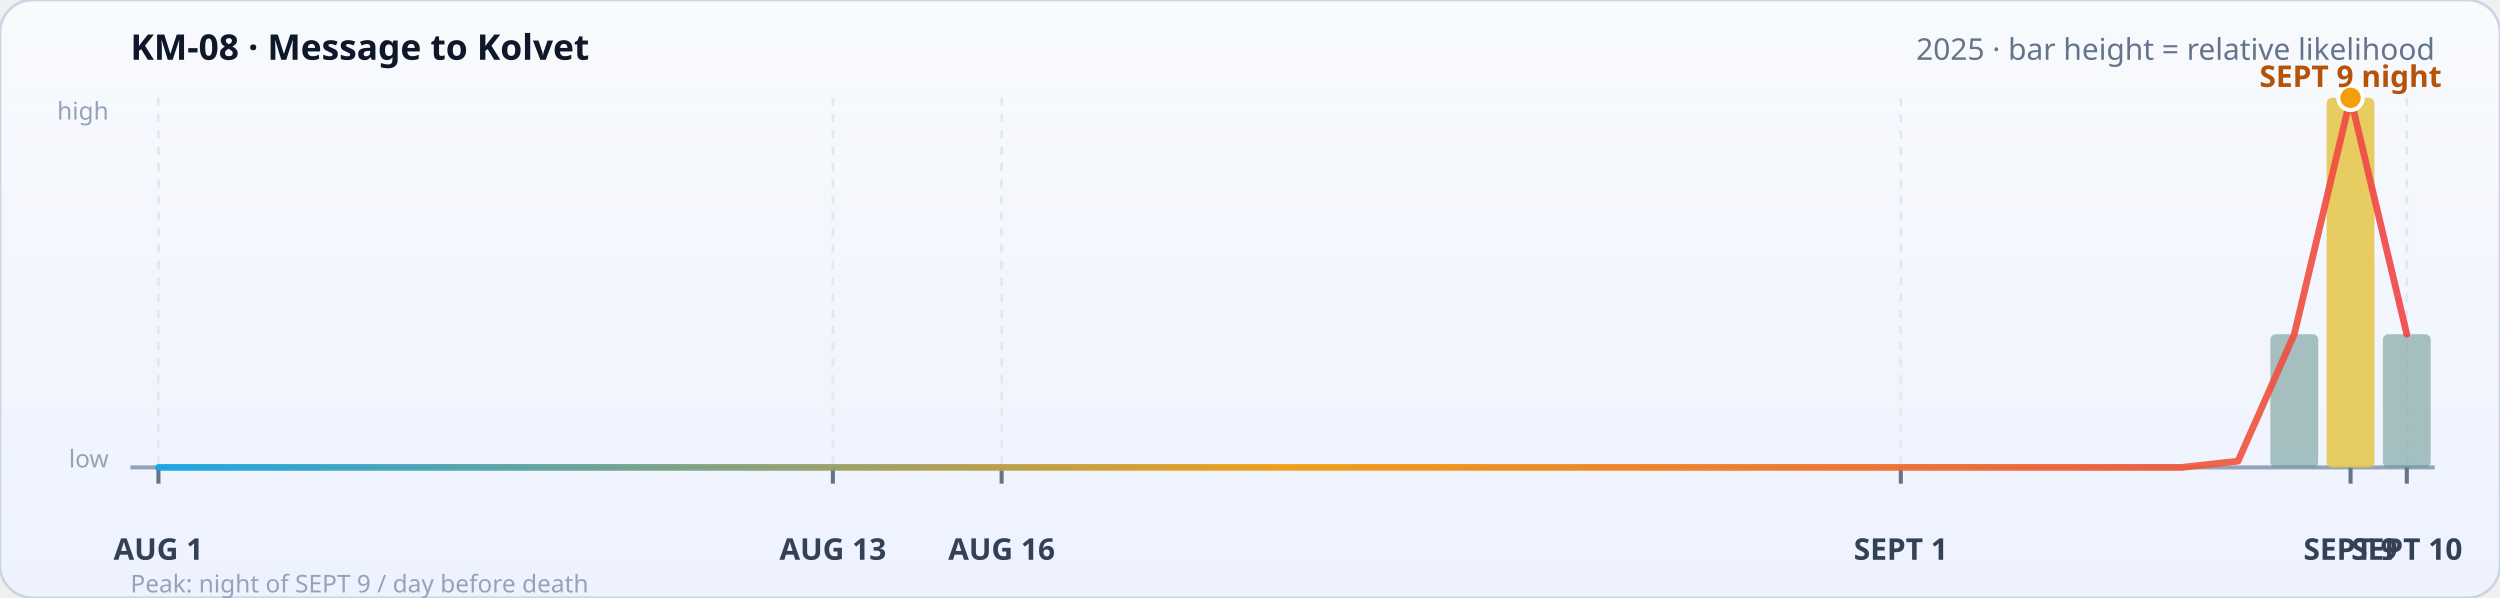
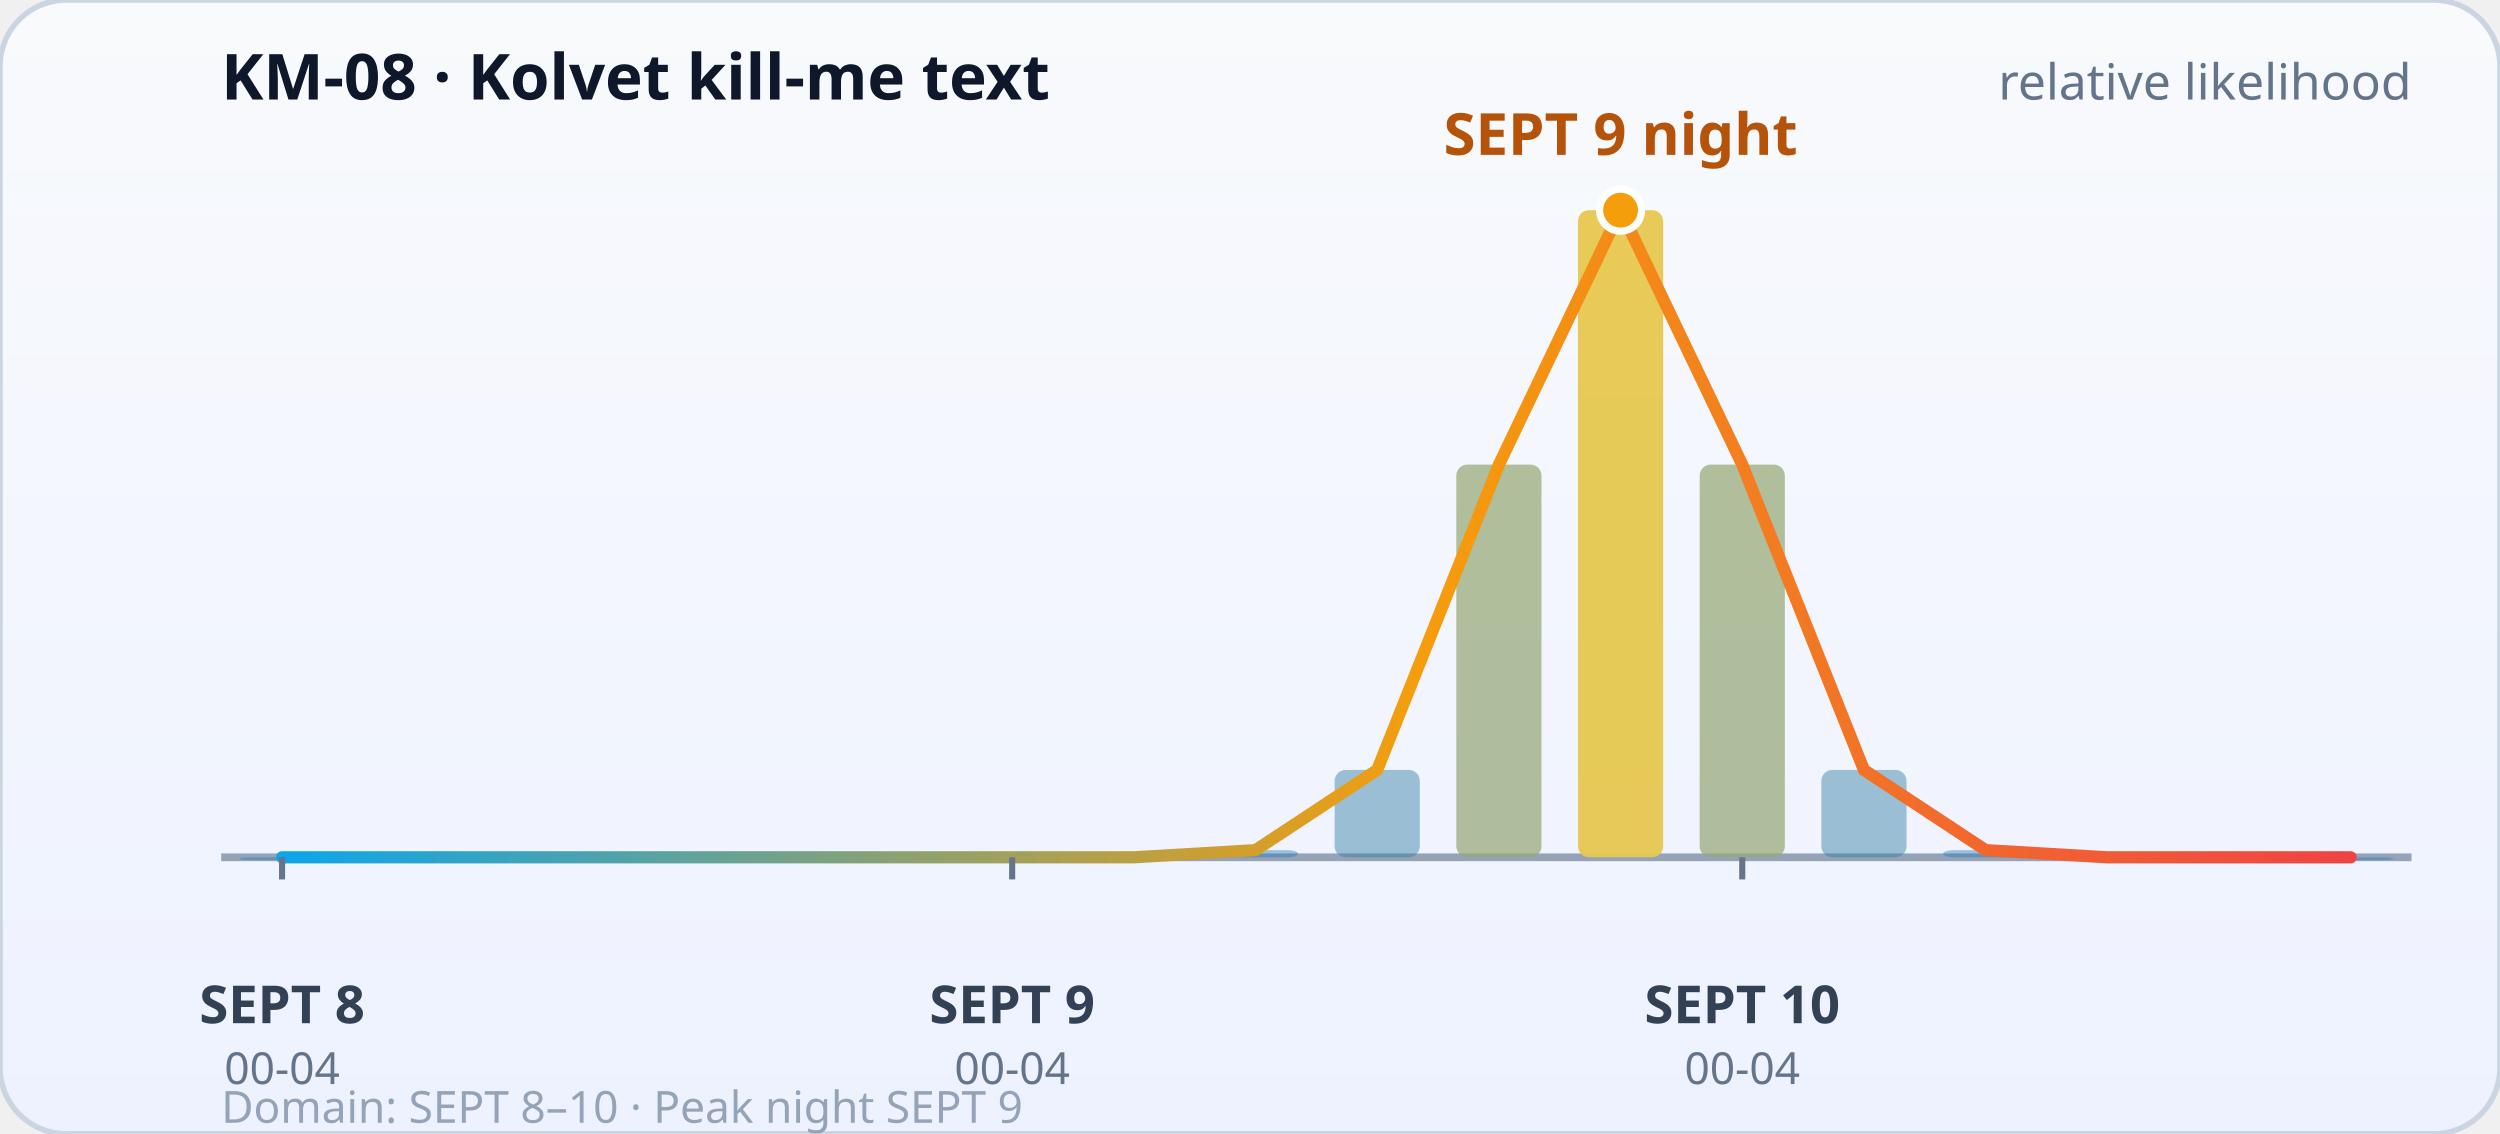
- <svg xmlns="http://www.w3.org/2000/svg" viewBox="0 0 920 220" width="100%" role="img" aria-label="KM-08 · Message to Kolvet likelihood timeline">
+ <svg xmlns="http://www.w3.org/2000/svg" viewBox="0 0 452 205" width="452" height="205" role="img" aria-label="KM-08 · Kolvet kill-me text">
  <defs>
-     <linearGradient id="bg08" x1="0" y1="0" x2="0" y2="1">
+     <linearGradient id="bgKM08Kolvet" x1="0" y1="0" x2="0" y2="1">
      <stop offset="0%" stop-color="#f8fafc" />
      <stop offset="100%" stop-color="#eef2ff" />
    </linearGradient>
-     <linearGradient id="curve08" x1="0" y1="0" x2="1" y2="0">
+     <linearGradient id="cvKM08Kolvet" x1="0" y1="0" x2="1" y2="0">
      <stop offset="0%" stop-color="#0ea5e9" />
-       <stop offset="50%" stop-color="#f59e0b" />
+       <stop offset="55%" stop-color="#f59e0b" />
      <stop offset="100%" stop-color="#ef4444" />
    </linearGradient>
  </defs>
-   <rect width="920" height="220" rx="12" fill="url(#bg08)" stroke="#cbd5e1" stroke-width="1" />
-   <text x="48" y="22" font-family="system-ui,Segoe UI,sans-serif" font-size="13" font-weight="700" fill="#0f172a">KM-08 · Message to Kolvet</text>
-   <text x="896" y="22" text-anchor="end" font-family="system-ui,Segoe UI,sans-serif" font-size="11" fill="#64748b">2025 · bar height = relative likelihood</text>
-   <line x1="48" y1="172" x2="896" y2="172" stroke="#94a3b8" stroke-width="1.5" />
-   <text x="40" y="44" text-anchor="end" font-family="system-ui,Segoe UI,sans-serif" font-size="9" fill="#94a3b8">high</text>
-   <text x="40" y="172" text-anchor="end" font-family="system-ui,Segoe UI,sans-serif" font-size="9" fill="#94a3b8">low</text>
-   <line x1="58.3" y1="172" x2="58.3" y2="178" stroke="#64748b" stroke-width="1.5" />
-   <text x="58.3" y="206" text-anchor="middle" font-family="system-ui,Segoe UI,sans-serif" font-size="11" font-weight="600" fill="#334155">AUG 1</text>
-   <line x1="58.3" y1="36" x2="58.3" y2="172" stroke="#e2e8f0" stroke-width="1" stroke-dasharray="3 3" />
-   <line x1="306.5" y1="172" x2="306.5" y2="178" stroke="#64748b" stroke-width="1.5" />
-   <text x="306.5" y="206" text-anchor="middle" font-family="system-ui,Segoe UI,sans-serif" font-size="11" font-weight="600" fill="#334155">AUG 13</text>
-   <line x1="306.5" y1="36" x2="306.5" y2="172" stroke="#e2e8f0" stroke-width="1" stroke-dasharray="3 3" />
-   <line x1="368.6" y1="172" x2="368.6" y2="178" stroke="#64748b" stroke-width="1.5" />
-   <text x="368.6" y="206" text-anchor="middle" font-family="system-ui,Segoe UI,sans-serif" font-size="11" font-weight="600" fill="#334155">AUG 16</text>
-   <line x1="368.6" y1="36" x2="368.6" y2="172" stroke="#e2e8f0" stroke-width="1" stroke-dasharray="3 3" />
-   <line x1="699.5" y1="172" x2="699.5" y2="178" stroke="#64748b" stroke-width="1.5" />
-   <text x="699.5" y="206" text-anchor="middle" font-family="system-ui,Segoe UI,sans-serif" font-size="11" font-weight="600" fill="#334155">SEPT 1</text>
-   <line x1="699.5" y1="36" x2="699.5" y2="172" stroke="#e2e8f0" stroke-width="1" stroke-dasharray="3 3" />
-   <line x1="865.0" y1="172" x2="865.0" y2="178" stroke="#64748b" stroke-width="1.5" />
-   <text x="865.0" y="206" text-anchor="middle" font-family="system-ui,Segoe UI,sans-serif" font-size="11" font-weight="600" fill="#334155">SEPT 9</text>
-   <line x1="865.0" y1="36" x2="865.0" y2="172" stroke="#e2e8f0" stroke-width="1" stroke-dasharray="3 3" />
-   <line x1="885.7" y1="172" x2="885.7" y2="178" stroke="#64748b" stroke-width="1.5" />
-   <text x="885.7" y="206" text-anchor="middle" font-family="system-ui,Segoe UI,sans-serif" font-size="11" font-weight="600" fill="#334155">SEPT 10</text>
-   <line x1="885.7" y1="36" x2="885.7" y2="172" stroke="#e2e8f0" stroke-width="1" stroke-dasharray="3 3" />
-   <rect x="835.5" y="123.0" width="17.6" height="49.0" rx="2" fill="rgb(102,148,143)" fill-opacity="0.55" />
-   <rect x="856.2" y="36.0" width="17.6" height="136.0" rx="2" fill="rgb(230,200,80)" fill-opacity="0.90" />
-   <rect x="876.9" y="123.0" width="17.6" height="49.0" rx="2" fill="rgb(102,148,143)" fill-opacity="0.55" />
-   <path d="M 58.3,172.0 L 79.0,172.0 L 99.7,172.0 L 120.4,172.0 L 141.1,172.0 L 161.8,172.0 L 182.4,172.0 L 203.1,172.0 L 223.8,172.0 L 244.5,172.0 L 265.2,172.0 L 285.9,172.0 L 306.5,172.0 L 327.2,172.0 L 347.9,172.0 L 368.6,172.0 L 389.3,172.0 L 410.0,172.0 L 430.6,172.0 L 451.3,172.0 L 472.0,172.0 L 492.7,172.0 L 513.4,172.0 L 534.0,172.0 L 554.7,172.0 L 575.4,172.0 L 596.1,172.0 L 616.8,172.0 L 637.5,172.0 L 658.1,172.0 L 678.8,172.0 L 699.5,172.0 L 720.2,172.0 L 740.9,172.0 L 761.6,172.0 L 782.2,172.0 L 802.9,172.0 L 823.6,169.7 L 844.3,123.0 L 865.0,36.0 L 885.7,123.0" fill="none" stroke="url(#curve08)" stroke-width="2.5" stroke-linecap="round" stroke-linejoin="round" opacity="0.9" />
-   <circle cx="865.0" cy="36.0" r="4.5" fill="#f59e0b" stroke="#fff" stroke-width="1.5" />
-   <text x="865.0" y="32.0" text-anchor="middle" font-family="system-ui,Segoe UI,sans-serif" font-size="11" font-weight="700" fill="#b45309">SEPT 9 night</text>
-   <text x="48" y="218" font-family="system-ui,Segoe UI,sans-serif" font-size="9" fill="#94a3b8">Peak: night of SEPT 9 / day before death</text>
+   <rect width="452" height="205" rx="12" fill="url(#bgKM08Kolvet)" stroke="#cbd5e1" />
+   <text x="40" y="18" font-family="system-ui,Segoe UI,sans-serif" font-size="11.5" font-weight="700" fill="#0f172a">KM-08 · Kolvet kill-me text</text>
+   <text x="436" y="18" text-anchor="end" font-family="system-ui,Segoe UI,sans-serif" font-size="9" fill="#64748b">relative likelihood</text>
+   <line x1="40" y1="155" x2="436" y2="155" stroke="#94a3b8" stroke-width="1.4" />
+   <rect x="43.3" y="155.0" width="15.4" height="0.5" rx="2" fill="rgb(30,120,180)" fill-opacity="0.40" />
+   <rect x="65.3" y="155.0" width="15.4" height="0.5" rx="2" fill="rgb(30,120,180)" fill-opacity="0.40" />
+   <rect x="87.3" y="155.0" width="15.4" height="0.5" rx="2" fill="rgb(30,120,180)" fill-opacity="0.40" />
+   <rect x="109.3" y="155.0" width="15.4" height="0.5" rx="2" fill="rgb(30,120,179)" fill-opacity="0.40" />
+   <rect x="131.3" y="155.0" width="15.4" height="0.5" rx="2" fill="rgb(30,120,179)" fill-opacity="0.40" />
+   <rect x="153.3" y="155.0" width="15.4" height="0.5" rx="2" fill="rgb(30,120,179)" fill-opacity="0.40" />
+   <rect x="175.3" y="155.0" width="15.4" height="0.5" rx="2" fill="rgb(30,120,179)" fill-opacity="0.40" />
+   <rect x="197.3" y="155.0" width="15.4" height="0.5" rx="2" fill="rgb(30,120,179)" fill-opacity="0.40" />
+   <rect x="219.3" y="153.7" width="15.4" height="1.3" rx="2" fill="rgb(32,120,178)" fill-opacity="0.41" />
+   <rect x="241.3" y="139.2" width="15.4" height="15.8" rx="2" fill="rgb(57,130,166)" fill-opacity="0.47" />
+   <rect x="263.3" y="84.0" width="15.4" height="71.0" rx="2" fill="rgb(151,168,119)" fill-opacity="0.73" />
+   <rect x="285.3" y="38.0" width="15.4" height="117.0" rx="2" fill="rgb(230,200,80)" fill-opacity="0.95" />
+   <rect x="307.3" y="84.0" width="15.4" height="71.0" rx="2" fill="rgb(151,168,119)" fill-opacity="0.73" />
+   <rect x="329.3" y="139.2" width="15.4" height="15.8" rx="2" fill="rgb(57,130,166)" fill-opacity="0.47" />
+   <rect x="351.3" y="153.7" width="15.4" height="1.3" rx="2" fill="rgb(32,120,178)" fill-opacity="0.41" />
+   <rect x="373.3" y="155.0" width="15.4" height="0.5" rx="2" fill="rgb(30,120,179)" fill-opacity="0.40" />
+   <rect x="395.3" y="155.0" width="15.4" height="0.5" rx="2" fill="rgb(30,120,179)" fill-opacity="0.40" />
+   <rect x="417.3" y="155.0" width="15.4" height="0.5" rx="2" fill="rgb(30,120,179)" fill-opacity="0.40" />
+   <path d="M 51.0,155.0 L 73.0,155.0 L 95.0,155.0 L 117.0,155.0 L 139.0,155.0 L 161.0,155.0 L 183.0,155.0 L 205.0,155.0 L 227.0,153.7 L 249.0,139.2 L 271.0,84.0 L 293.0,38.0 L 315.0,84.0 L 337.0,139.2 L 359.0,153.7 L 381.0,155.0 L 403.0,155.0 L 425.0,155.0" fill="none" stroke="url(#cvKM08Kolvet)" stroke-width="2.2" stroke-linecap="round" stroke-linejoin="round" />
+   <circle cx="293.0" cy="38.0" r="3.8" fill="#f59e0b" stroke="#fff" stroke-width="1.3" />
+   <text x="293.0" y="28.0" text-anchor="middle" font-family="system-ui,Segoe UI,sans-serif" font-size="10.5" font-weight="700" fill="#b45309">SEPT 9 night</text>
+   <line x1="51.0" y1="155" x2="51.0" y2="159" stroke="#64748b" stroke-width="1.1" />
+   <text x="51.0" y="185" text-anchor="middle" font-family="system-ui,Segoe UI,sans-serif" font-size="9.5" font-weight="600" fill="#334155">SEPT 8</text>
+   <text x="51.0" y="196" text-anchor="middle" font-family="system-ui,Segoe UI,sans-serif" font-size="8" fill="#64748b">00-04</text>
+   <line x1="183.0" y1="155" x2="183.0" y2="159" stroke="#64748b" stroke-width="1.1" />
+   <text x="183.0" y="185" text-anchor="middle" font-family="system-ui,Segoe UI,sans-serif" font-size="9.5" font-weight="600" fill="#334155">SEPT 9</text>
+   <text x="183.0" y="196" text-anchor="middle" font-family="system-ui,Segoe UI,sans-serif" font-size="8" fill="#64748b">00-04</text>
+   <line x1="315.0" y1="155" x2="315.0" y2="159" stroke="#64748b" stroke-width="1.1" />
+   <text x="315.0" y="185" text-anchor="middle" font-family="system-ui,Segoe UI,sans-serif" font-size="9.5" font-weight="600" fill="#334155">SEPT 10</text>
+   <text x="315.0" y="196" text-anchor="middle" font-family="system-ui,Segoe UI,sans-serif" font-size="8" fill="#64748b">00-04</text>
+   <text x="40" y="203" font-family="system-ui,Segoe UI,sans-serif" font-size="8" fill="#94a3b8">Domain: SEPT 8–10 · Peak night SEPT 9</text>
</svg>
